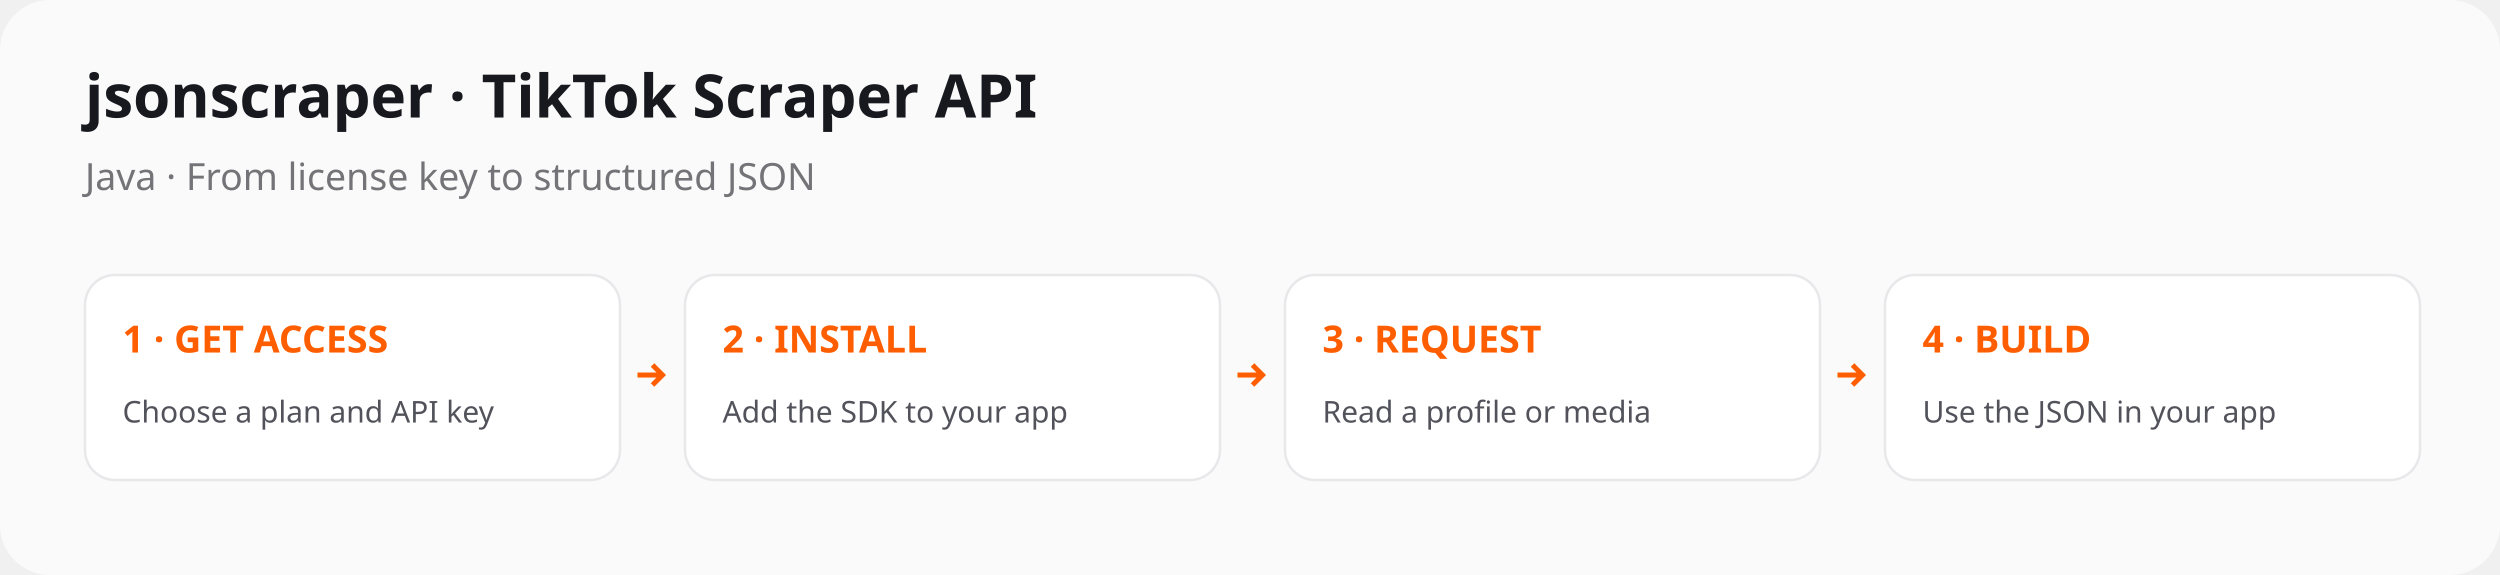
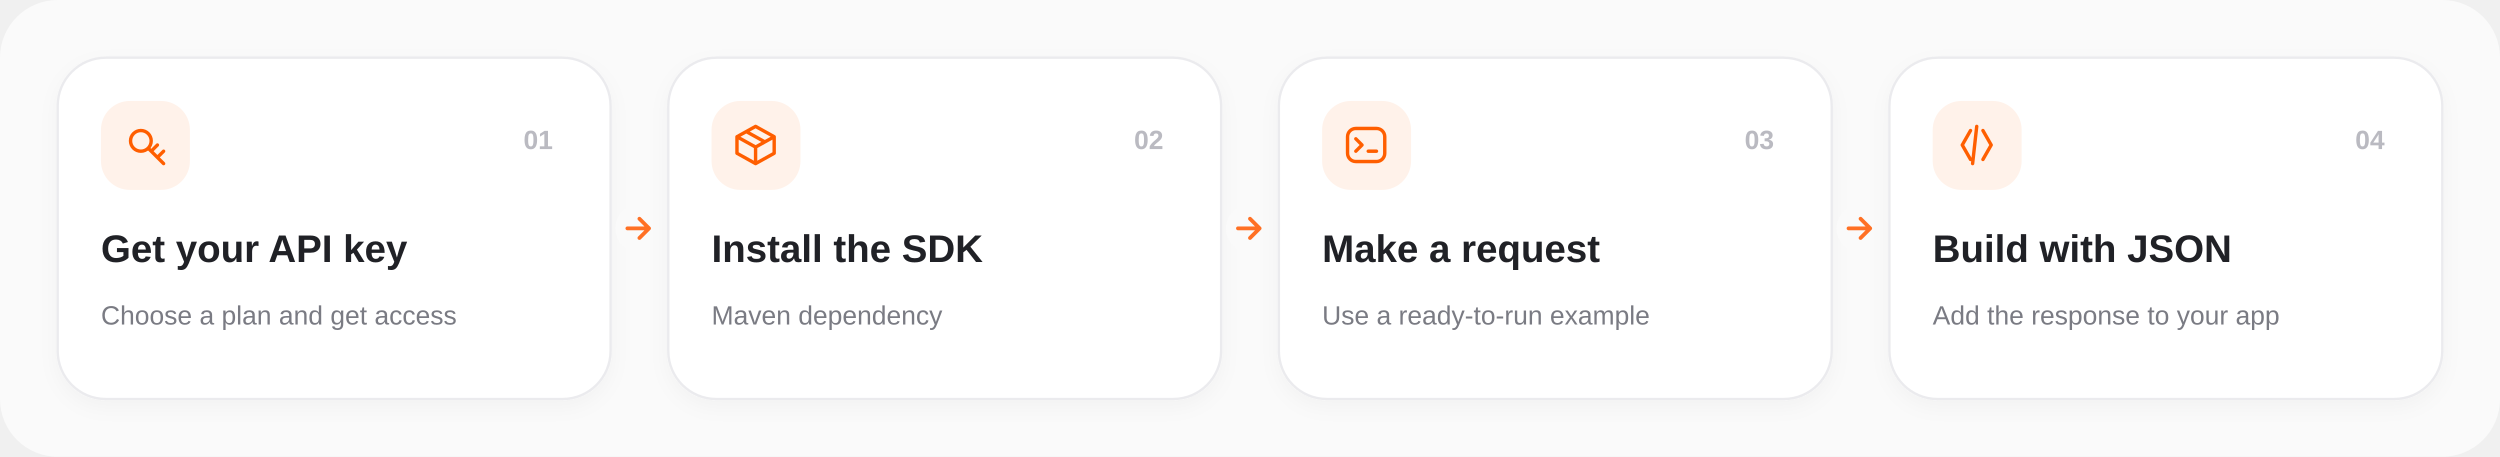
- <svg xmlns="http://www.w3.org/2000/svg" width="1000" height="230" viewBox="0 0 1000 230" role="img" aria-label="TikTok API quick start">
-   <rect width="1000" height="230" rx="20" fill="#fafafa" />
-   <text x="34" y="47" fill="#17191f" font-family="sans-serif" font-size="24" font-weight="700">jsonscraper · TikTok Scraper API</text>
-   <text x="34" y="76" fill="#747478" font-family="sans-serif" font-size="15">Java · From license key to structured JSON</text>
-   <rect x="34" y="110" width="214" height="82" rx="12" fill="#ffffff" stroke="#e8e8eb" />
-   <text x="49" y="141" fill="#ff5e00" font-family="sans-serif" font-size="15" font-weight="700">1 · GET ACCESS</text>
-   <text x="49" y="169" fill="#52525b" font-family="sans-serif" font-size="12">Choose a plan and API key</text>
-   <path d="M255 150h10m-4-4 4 4-4 4" fill="none" stroke="#ff5e00" stroke-width="2" />
-   <rect x="274" y="110" width="214" height="82" rx="12" fill="#ffffff" stroke="#e8e8eb" />
-   <text x="289" y="141" fill="#ff5e00" font-family="sans-serif" font-size="15" font-weight="700">2 · INSTALL</text>
-   <text x="289" y="169" fill="#52525b" font-family="sans-serif" font-size="12">Add the SDK to your app</text>
-   <path d="M495 150h10m-4-4 4 4-4 4" fill="none" stroke="#ff5e00" stroke-width="2" />
-   <rect x="514" y="110" width="214" height="82" rx="12" fill="#ffffff" stroke="#e8e8eb" />
-   <text x="529" y="141" fill="#ff5e00" font-family="sans-serif" font-size="15" font-weight="700">3 · REQUEST</text>
-   <text x="529" y="169" fill="#52525b" font-family="sans-serif" font-size="12">Read a profile or media</text>
-   <path d="M735 150h10m-4-4 4 4-4 4" fill="none" stroke="#ff5e00" stroke-width="2" />
-   <rect x="754" y="110" width="214" height="82" rx="12" fill="#ffffff" stroke="#e8e8eb" />
-   <text x="769" y="141" fill="#ff5e00" font-family="sans-serif" font-size="15" font-weight="700">4 · BUILD</text>
-   <text x="769" y="169" fill="#52525b" font-family="sans-serif" font-size="12">Use the JSON in your app</text>
+ <svg xmlns="http://www.w3.org/2000/svg" width="1040" height="190" viewBox="0 0 1040 190" role="img" aria-label="Quick start: API key, installation, first request, JSON response">
+   <defs>
+     <filter id="shadow" x="-10%" y="-15%" width="120%" height="140%">
+       <feDropShadow dx="0" dy="3" stdDeviation="4" flood-color="#18181b" flood-opacity=".035" />
+     </filter>
+   </defs>
+   <rect width="1040" height="190" rx="24" fill="#fafafa" />
+   <rect x="24" y="24" width="230" height="142" rx="20" fill="#fff" stroke="#ebebee" filter="url(#shadow)" />
+   <rect x="42" y="42" width="37" height="37" rx="12" fill="#fff2ea" />
+   <g transform="translate(50 50) scale(.86)" fill="none" stroke="#ff5e00" stroke-width="1.65" stroke-linecap="round" stroke-linejoin="round">
+     <circle cx="10" cy="10" r="5" />
+     <path d="m14 14 7 7m-3-3 3-3m-6 0 3-3" />
+   </g>
+   <text x="230" y="62" text-anchor="end" fill="#babac1" font-family="Arial,sans-serif" font-size="11" font-weight="600">01</text>
+   <text x="42" y="109" fill="#202126" font-family="Arial,sans-serif" font-size="16" font-weight="600">Get your API key</text>
+   <text x="42" y="135" fill="#7a7b83" font-family="Arial,sans-serif" font-size="11">Choose a plan and get access</text>
+   <circle cx="266" cy="95" r="10" fill="#fafafa" />
+   <path d="M261 95h9m-4-4 4 4-4 4" fill="none" stroke="#ff7024" stroke-width="1.6" stroke-linecap="round" stroke-linejoin="round" />
+   <rect x="278" y="24" width="230" height="142" rx="20" fill="#fff" stroke="#ebebee" filter="url(#shadow)" />
+   <rect x="296" y="42" width="37" height="37" rx="12" fill="#fff2ea" />
+   <g transform="translate(304 50) scale(.86)" fill="none" stroke="#ff5e00" stroke-width="1.65" stroke-linecap="round" stroke-linejoin="round">
+     <path d="m12 3 9 5v8l-9 5-9-5V8l9-5ZM3 8l9 5 9-5m-9 5v8M7.5 5.5l9 5" />
+   </g>
+   <text x="484" y="62" text-anchor="end" fill="#babac1" font-family="Arial,sans-serif" font-size="11" font-weight="600">02</text>
+   <text x="296" y="109" fill="#202126" font-family="Arial,sans-serif" font-size="16" font-weight="600">Install the SDK</text>
+   <text x="296" y="135" fill="#7a7b83" font-family="Arial,sans-serif" font-size="11">Maven dependency</text>
+   <circle cx="520" cy="95" r="10" fill="#fafafa" />
+   <path d="M515 95h9m-4-4 4 4-4 4" fill="none" stroke="#ff7024" stroke-width="1.6" stroke-linecap="round" stroke-linejoin="round" />
+   <rect x="532" y="24" width="230" height="142" rx="20" fill="#fff" stroke="#ebebee" filter="url(#shadow)" />
+   <rect x="550" y="42" width="37" height="37" rx="12" fill="#fff2ea" />
+   <g transform="translate(558 50) scale(.86)" fill="none" stroke="#ff5e00" stroke-width="1.65" stroke-linecap="round" stroke-linejoin="round">
+     <rect x="3" y="4" width="18" height="16" rx="4" />
+     <path d="m7 9 3 3-3 3m6 0h4" />
+   </g>
+   <text x="738" y="62" text-anchor="end" fill="#babac1" font-family="Arial,sans-serif" font-size="11" font-weight="600">03</text>
+   <text x="550" y="109" fill="#202126" font-family="Arial,sans-serif" font-size="16" font-weight="600">Make a request</text>
+   <text x="550" y="135" fill="#7a7b83" font-family="Arial,sans-serif" font-size="11">Use a ready-to-run example</text>
+   <circle cx="774" cy="95" r="10" fill="#fafafa" />
+   <path d="M769 95h9m-4-4 4 4-4 4" fill="none" stroke="#ff7024" stroke-width="1.6" stroke-linecap="round" stroke-linejoin="round" />
+   <rect x="786" y="24" width="230" height="142" rx="20" fill="#fff" stroke="#ebebee" filter="url(#shadow)" />
+   <rect x="804" y="42" width="37" height="37" rx="12" fill="#fff2ea" />
+   <g transform="translate(812 50) scale(.86)" fill="none" stroke="#ff5e00" stroke-width="1.65" stroke-linecap="round" stroke-linejoin="round">
+     <path d="m9 5-4 7 4 7m6-14 4 7-4 7m-3-16-2 18" />
+   </g>
+   <text x="992" y="62" text-anchor="end" fill="#babac1" font-family="Arial,sans-serif" font-size="11" font-weight="600">04</text>
+   <text x="804" y="109" fill="#202126" font-family="Arial,sans-serif" font-size="16" font-weight="600">Build with JSON</text>
+   <text x="804" y="135" fill="#7a7b83" font-family="Arial,sans-serif" font-size="11">Add the response to your app</text>
</svg>
